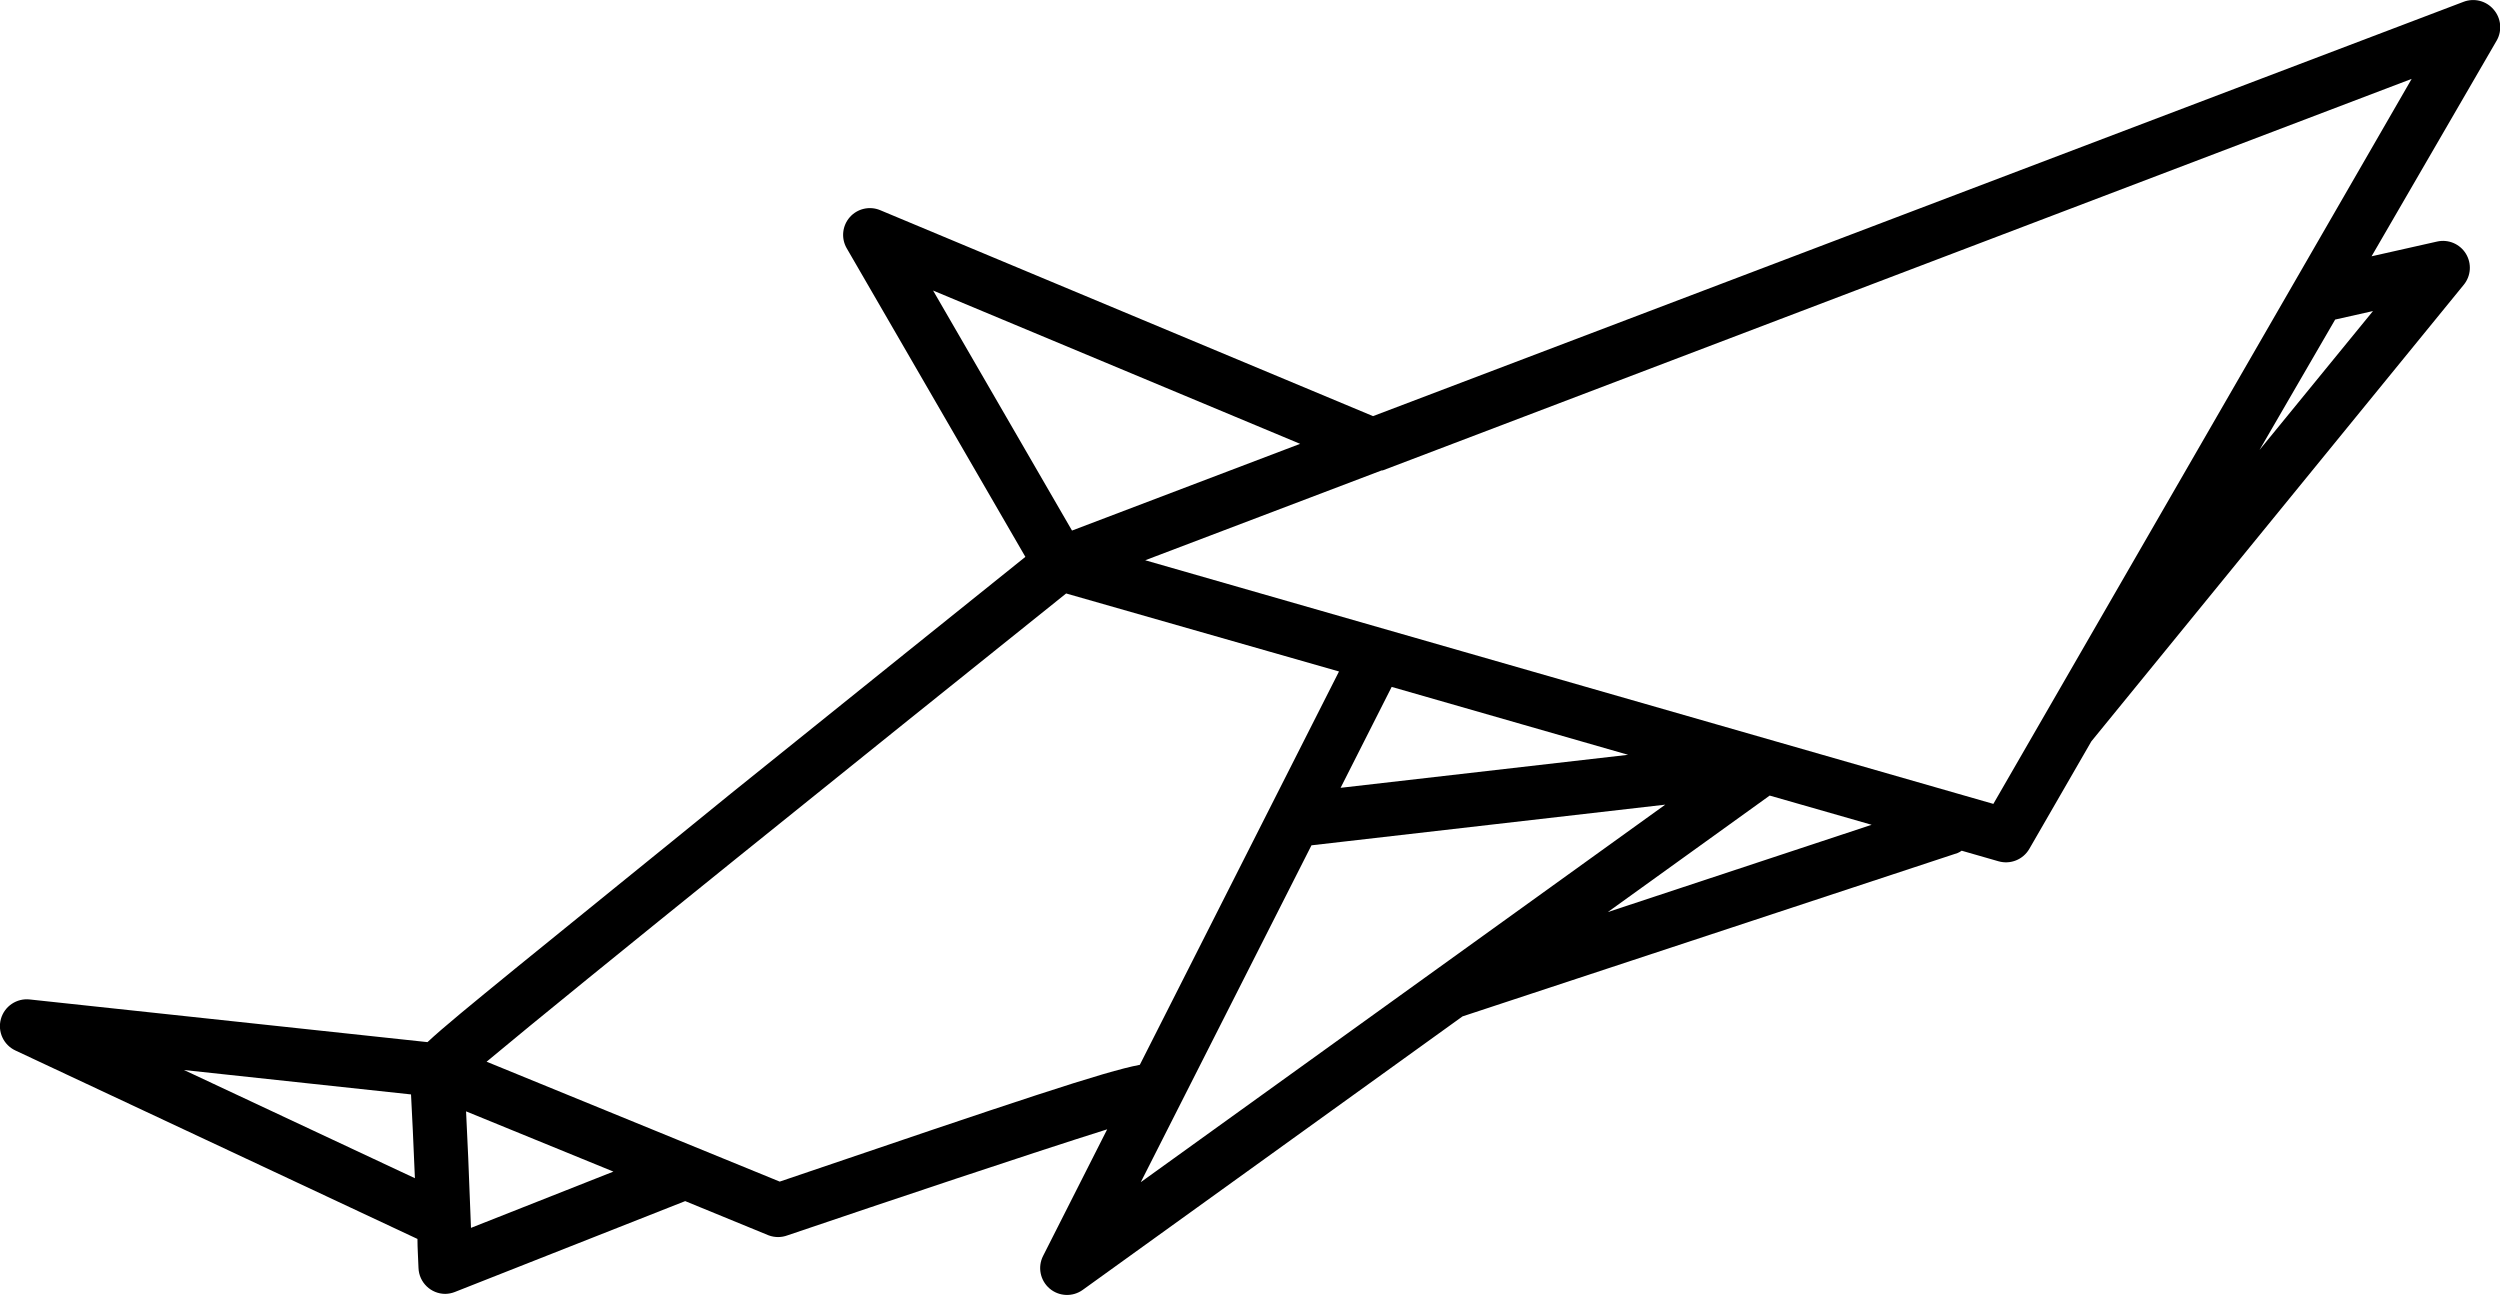
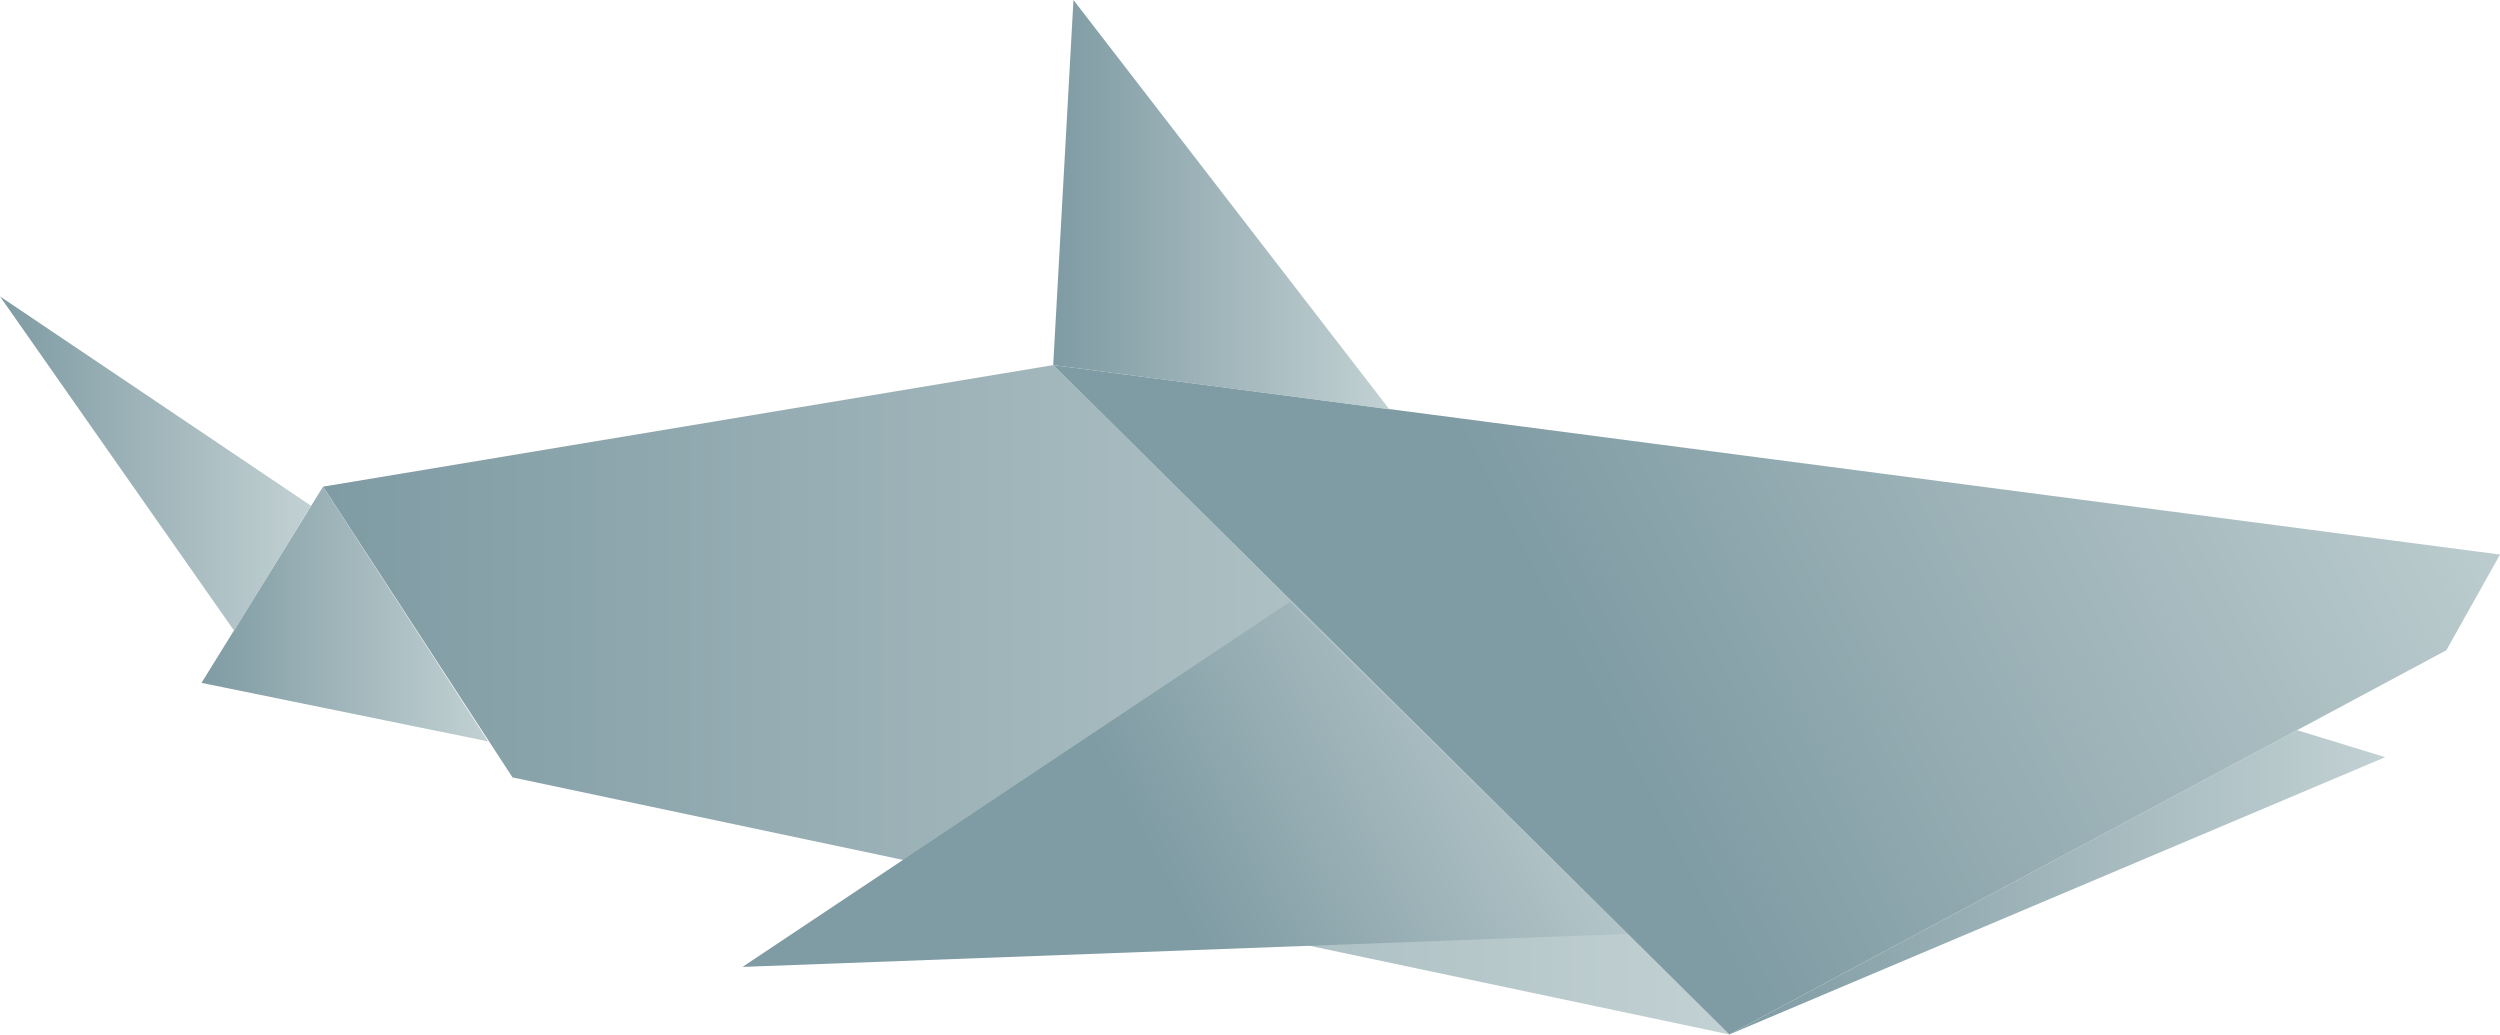
- <svg xmlns="http://www.w3.org/2000/svg" viewBox="0 0 264.34 136.97">
+ <svg xmlns="http://www.w3.org/2000/svg" xmlns:xlink="http://www.w3.org/1999/xlink" viewBox="0 0 66.63 27.57">
+   <defs>
+     <style>.cls-1{fill:url(#linear-gradient);}.cls-2{fill:url(#linear-gradient-2);}.cls-3{fill:url(#linear-gradient-3);}.cls-4{fill:url(#linear-gradient-4);}.cls-5{fill:url(#linear-gradient-5);}.cls-6{fill:url(#linear-gradient-6);}.cls-7{fill:url(#linear-gradient-7);}</style>
+     <linearGradient id="linear-gradient" x1="20.54" y1="18.65" x2="58.02" y2="18.65" gradientTransform="matrix(-1, 0, 0, 1, 66.63, 0)" gradientUnits="userSpaceOnUse">
+       <stop offset="0" stop-color="#c2d1d3" />
+       <stop offset="1" stop-color="#7f9ba3" />
+     </linearGradient>
+     <linearGradient id="linear-gradient-2" x1="23.32" y1="18.17" x2="35.17" y2="24.31" xlink:href="#linear-gradient" />
+     <linearGradient id="linear-gradient-3" x1="53.62" y1="16.37" x2="61.26" y2="16.37" xlink:href="#linear-gradient" />
+     <linearGradient id="linear-gradient-4" x1="58.34" y1="12.35" x2="66.63" y2="12.35" xlink:href="#linear-gradient" />
+     <linearGradient id="linear-gradient-5" x1="2.48" y1="4.8" x2="25.32" y2="16.49" xlink:href="#linear-gradient" />
+     <linearGradient id="linear-gradient-6" x1="29.6" y1="5.46" x2="38.56" y2="5.46" xlink:href="#linear-gradient" />
+     <linearGradient id="linear-gradient-7" x1="3.06" y1="23.51" x2="20.54" y2="23.51" xlink:href="#linear-gradient" />
+   </defs>
  <g id="Layer_2" data-name="Layer 2">
-     <g id="Layer_1-2" data-name="Layer 1">
-       <path d="M263.66,1a2.84,2.84,0,0,0-3.17-.81L145.18,44,93.06,22.22a2.83,2.83,0,0,0-3.55,4l18.91,32.66c-4.81,3.86-18,14.45-31.19,25.07C69,90.66,60.7,97.34,54.52,102.38c-4.76,3.89-7.64,6.24-9.32,7.81L3.15,105.68a2.84,2.84,0,0,0-1.51,5.4L44.14,131c0,1,.08,2.06.11,3.07a2.84,2.84,0,0,0,2.84,2.74,2.92,2.92,0,0,0,1-.2L72.45,127l8.82,3.62a2.84,2.84,0,0,0,2,0c10.43-3.54,25.94-8.74,33.8-11.21l-6.78,13.39a2.84,2.84,0,0,0,4.19,3.59l40.16-28.92L207,90.19a2.18,2.18,0,0,0,.42-.24l3.9,1.12a2.85,2.85,0,0,0,3.25-1.31l6.56-11.37,39.38-48.28a2.84,2.84,0,0,0-2.82-4.57l-6.93,1.56L264,4.27A2.85,2.85,0,0,0,263.66,1Zm-165,29.72,38.81,16.21L113.35,56.1Zm-79.2,82.42,24,2.58c.11,2,.26,5.2.41,8.86Zm30.34,16.69c-.22-5.86-.38-9.72-.52-12.32l15.58,6.37Zm32.65-4.89-31-12.68C61.34,104,91.33,79.9,112.73,62.75L141.58,71l-21.06,41.59C116.83,113.28,107.77,116.32,82.44,124.94Zm64.7-52.31,25,7.18-30.4,3.49Zm-8.48,16.75,37.41-4.3L120.62,125ZM170,96.44l17.12-12.32,10.78,3.09Zm80.91-63.55-12,14.69,8-13.79ZM210.77,85,121.09,59.24l25-9.5.11,0L255,8.34Z" />
+     <g id="Origami">
+       <g id="shark">
+         <polygon class="cls-1" points="43.21 25.05 46.09 27.57 13.66 20.72 8.61 12.97 28.07 9.73 46.09 27.57 46.09 27.57 43.21 25.05" />
+         <polygon class="cls-2" points="19.79 25.77 34.38 16.04 43.38 24.89 19.79 25.77" />
+         <polygon class="cls-3" points="5.37 18.2 8.61 12.97 13.01 19.76 5.37 18.2" />
+         <polygon class="cls-4" points="8.29 13.48 0 7.9 6.24 16.81 8.29 13.48" />
+         <polygon class="cls-5" points="66.63 14.78 28.07 9.73 46.09 27.57 65.2 17.33 66.63 14.78" />
+         <polygon class="cls-6" points="37.03 10.91 28.61 0 28.07 9.73 37.03 10.91" />
+         <polygon class="cls-7" points="63.57 20.18 61.22 19.46 46.09 27.57 63.57 20.18" />
+       </g>
    </g>
  </g>
</svg>
